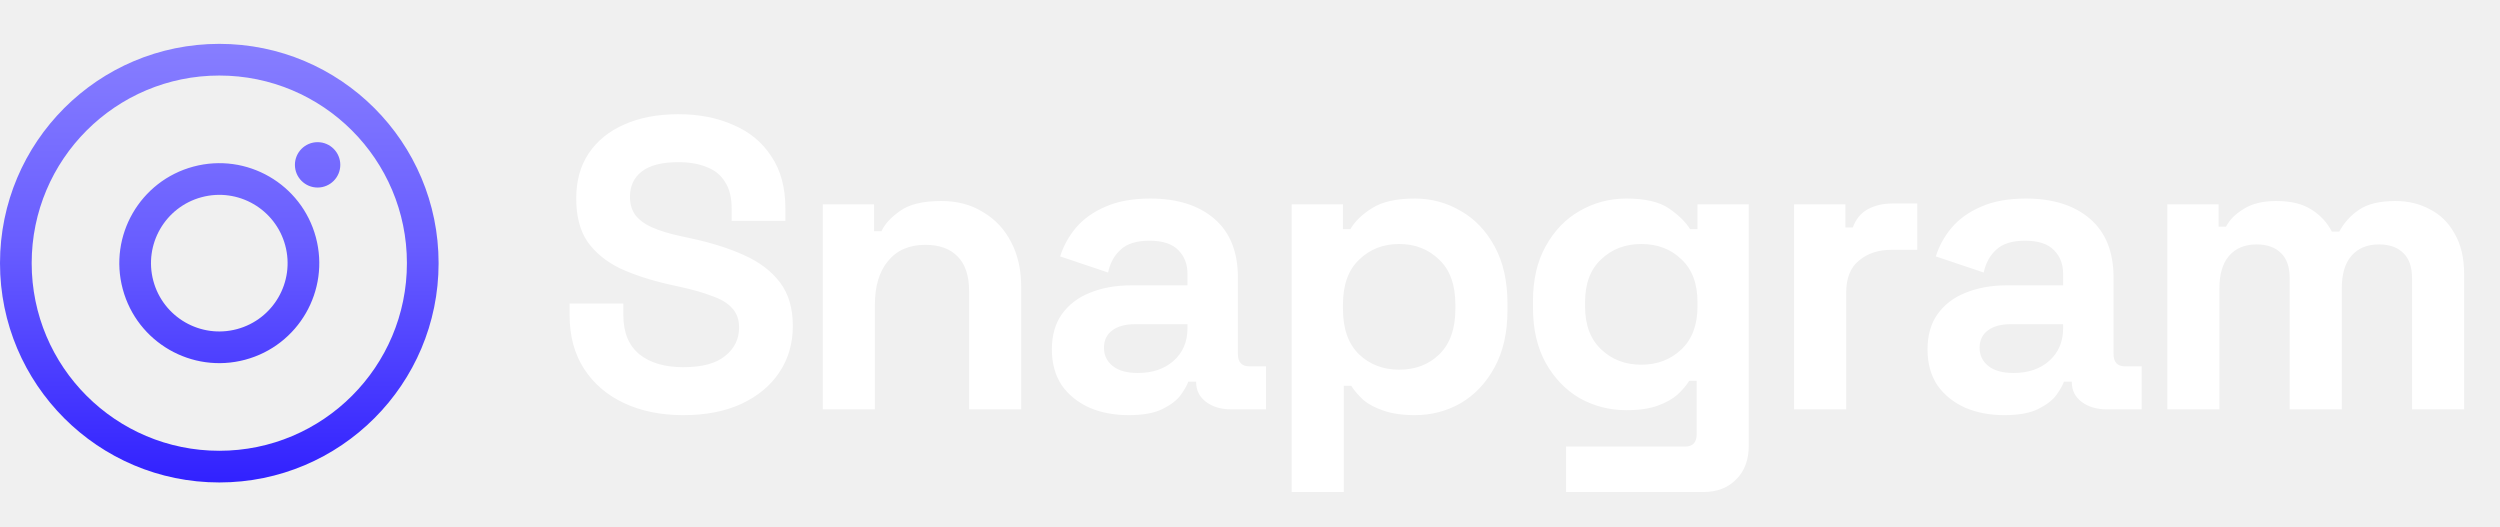
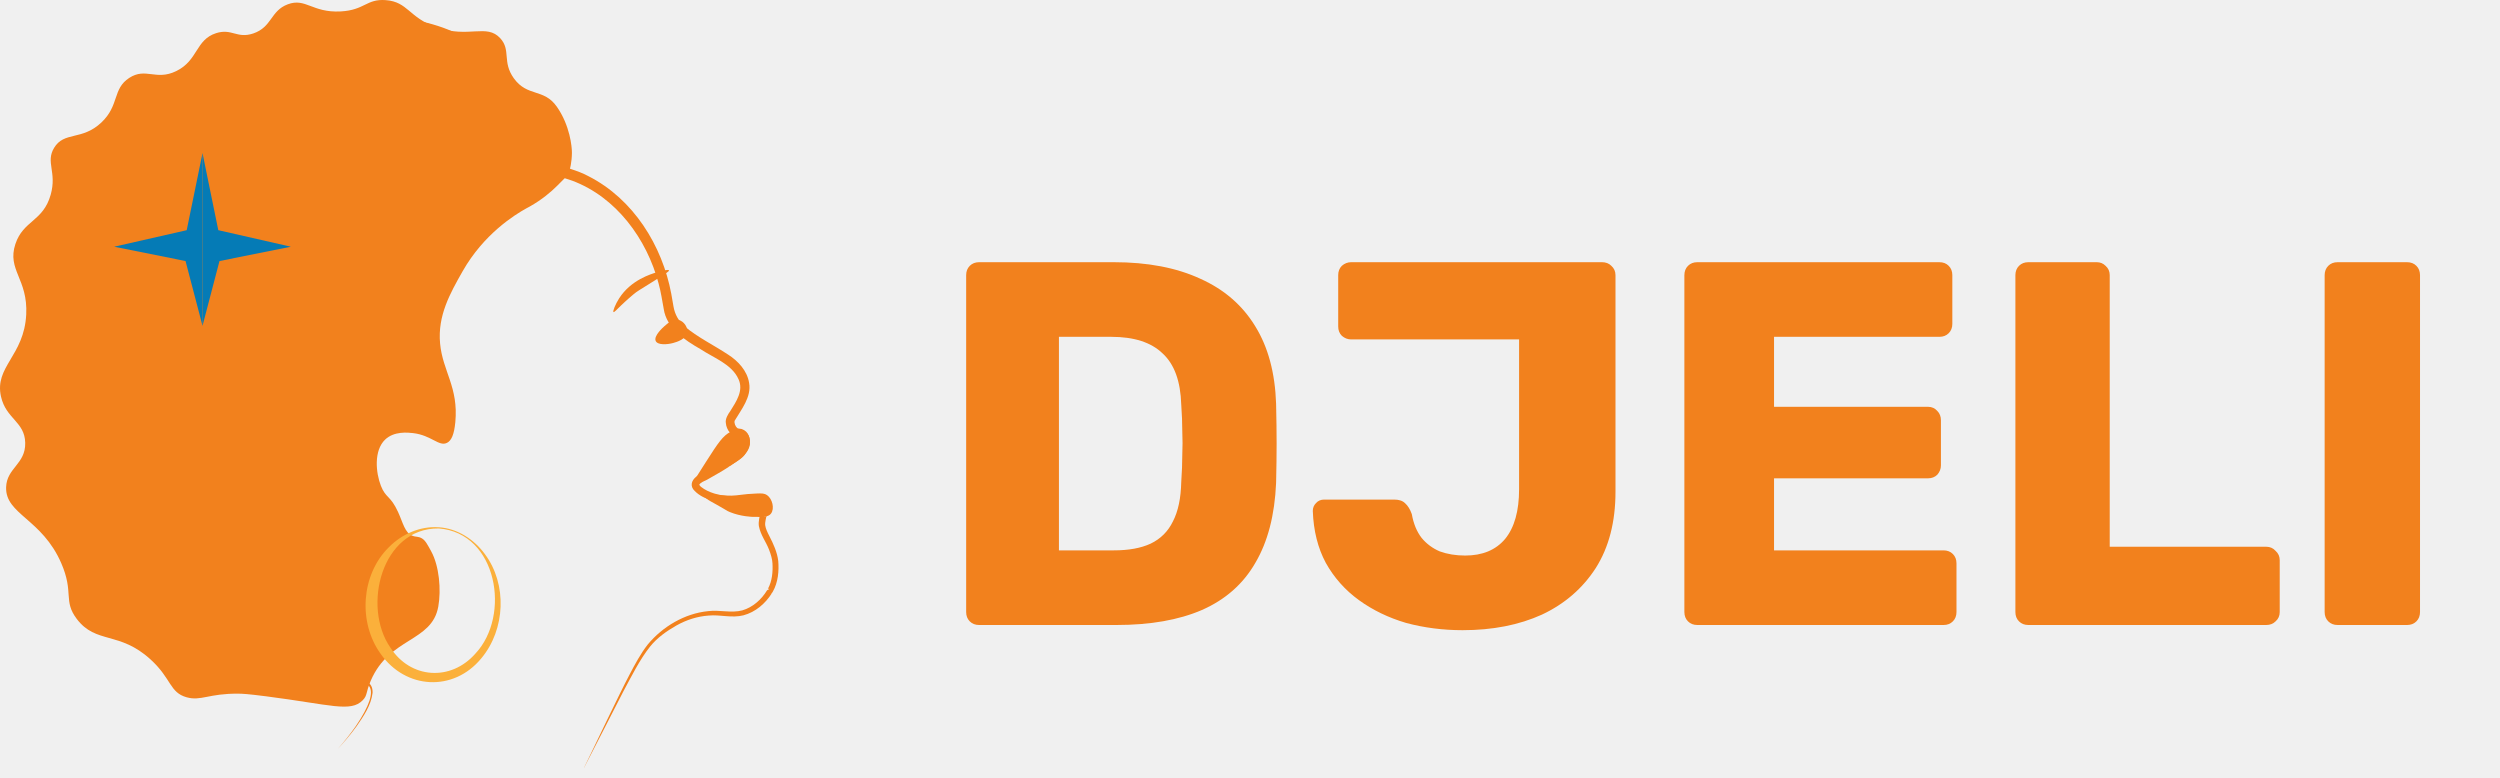
- <svg xmlns="http://www.w3.org/2000/svg" width="171" height="36" viewBox="0 0 171 36" fill="none">
-   <path fill-rule="evenodd" clip-rule="evenodd" d="M27.833 18C27.833 25.088 22.088 30.833 15 30.833C7.912 30.833 2.167 25.088 2.167 18C2.167 10.912 7.912 5.167 15 5.167C22.088 5.167 27.833 10.912 27.833 18ZM30 18C30 26.284 23.284 33 15 33C6.716 33 0 26.284 0 18C0 9.716 6.716 3 15 3C23.284 3 30 9.716 30 18ZM23.276 11.276C23.276 12.133 22.581 12.828 21.724 12.828C20.867 12.828 20.172 12.133 20.172 11.276C20.172 10.419 20.867 9.724 21.724 9.724C22.581 9.724 23.276 10.419 23.276 11.276ZM10.488 19.209C11.156 21.701 13.717 23.18 16.209 22.512C18.701 21.844 20.18 19.283 19.512 16.791C18.844 14.299 16.283 12.82 13.791 13.488C11.299 14.156 9.82 16.717 10.488 19.209ZM8.395 19.77C9.372 23.418 13.122 25.582 16.77 24.605C20.417 23.627 22.582 19.878 21.605 16.23C20.627 12.582 16.878 10.418 13.23 11.395C9.582 12.373 7.418 16.122 8.395 19.77Z" fill="url(#paint0_linear_120_1360)" />
-   <path d="M46.737 28.396C45.21 28.396 43.862 28.122 42.694 27.576C41.525 27.029 40.611 26.247 39.951 25.229C39.291 24.211 38.961 22.986 38.961 21.553V20.762H42.637V21.553C42.637 22.741 43.005 23.636 43.74 24.239C44.475 24.824 45.474 25.116 46.737 25.116C48.019 25.116 48.971 24.861 49.593 24.352C50.234 23.844 50.554 23.193 50.554 22.402C50.554 21.855 50.394 21.412 50.073 21.073C49.772 20.733 49.319 20.46 48.716 20.253C48.132 20.026 47.416 19.819 46.567 19.631L45.917 19.489C44.56 19.188 43.391 18.811 42.411 18.358C41.45 17.887 40.705 17.274 40.177 16.52C39.668 15.766 39.414 14.786 39.414 13.58C39.414 12.373 39.697 11.346 40.262 10.498C40.846 9.631 41.657 8.971 42.694 8.519C43.749 8.047 44.984 7.812 46.398 7.812C47.811 7.812 49.065 8.057 50.158 8.547C51.27 9.018 52.137 9.734 52.76 10.696C53.4 11.638 53.721 12.826 53.721 14.258V15.107H50.045V14.258C50.045 13.504 49.894 12.901 49.593 12.449C49.31 11.978 48.895 11.638 48.349 11.431C47.802 11.205 47.152 11.092 46.398 11.092C45.267 11.092 44.428 11.308 43.881 11.742C43.353 12.157 43.09 12.732 43.09 13.467C43.09 13.957 43.212 14.371 43.457 14.711C43.721 15.05 44.107 15.333 44.616 15.559C45.125 15.785 45.776 15.983 46.567 16.153L47.218 16.294C48.631 16.596 49.857 16.982 50.893 17.453C51.949 17.925 52.769 18.547 53.353 19.32C53.938 20.093 54.23 21.082 54.23 22.288C54.23 23.495 53.919 24.56 53.297 25.483C52.694 26.388 51.826 27.105 50.695 27.632C49.583 28.141 48.264 28.396 46.737 28.396ZM56.278 28V13.976H59.784V15.813H60.293C60.519 15.323 60.944 14.862 61.566 14.428C62.188 13.976 63.13 13.749 64.393 13.749C65.486 13.749 66.438 14.004 67.249 14.513C68.078 15.003 68.719 15.691 69.171 16.577C69.624 17.444 69.85 18.462 69.85 19.631V28H66.287V19.913C66.287 18.858 66.024 18.066 65.496 17.538C64.987 17.011 64.252 16.747 63.29 16.747C62.197 16.747 61.349 17.114 60.746 17.849C60.142 18.566 59.841 19.574 59.841 20.875V28H56.278ZM77.208 28.396C76.209 28.396 75.313 28.226 74.521 27.887C73.73 27.529 73.098 27.02 72.627 26.36C72.175 25.681 71.948 24.861 71.948 23.9C71.948 22.939 72.175 22.138 72.627 21.497C73.098 20.837 73.739 20.347 74.55 20.026C75.379 19.687 76.322 19.517 77.377 19.517H81.223V18.726C81.223 18.066 81.015 17.529 80.601 17.114C80.186 16.681 79.526 16.464 78.621 16.464C77.735 16.464 77.076 16.671 76.642 17.086C76.209 17.482 75.926 18 75.794 18.641L72.514 17.538C72.74 16.822 73.098 16.172 73.588 15.587C74.097 14.984 74.766 14.503 75.596 14.145C76.444 13.768 77.472 13.58 78.678 13.58C80.525 13.58 81.986 14.042 83.061 14.965C84.135 15.889 84.672 17.227 84.672 18.98V24.211C84.672 24.777 84.936 25.059 85.464 25.059H86.595V28H84.22C83.522 28 82.947 27.83 82.495 27.491C82.043 27.152 81.816 26.699 81.816 26.134V26.106H81.279C81.204 26.332 81.034 26.633 80.77 27.01C80.506 27.369 80.092 27.689 79.526 27.972C78.961 28.255 78.188 28.396 77.208 28.396ZM77.83 25.512C78.829 25.512 79.639 25.238 80.261 24.692C80.902 24.126 81.223 23.382 81.223 22.458V22.175H77.632C76.972 22.175 76.454 22.317 76.077 22.599C75.7 22.882 75.511 23.278 75.511 23.787C75.511 24.296 75.709 24.711 76.105 25.031C76.501 25.352 77.076 25.512 77.83 25.512ZM88.351 33.655V13.976H91.858V15.672H92.366C92.687 15.126 93.186 14.645 93.865 14.23C94.544 13.797 95.514 13.58 96.777 13.58C97.908 13.58 98.954 13.863 99.916 14.428C100.877 14.975 101.65 15.785 102.234 16.86C102.819 17.934 103.111 19.235 103.111 20.762V21.214C103.111 22.741 102.819 24.041 102.234 25.116C101.65 26.19 100.877 27.01 99.916 27.576C98.954 28.122 97.908 28.396 96.777 28.396C95.929 28.396 95.213 28.292 94.628 28.085C94.063 27.896 93.601 27.651 93.243 27.35C92.904 27.029 92.63 26.709 92.423 26.388H91.914V33.655H88.351ZM95.703 25.286C96.815 25.286 97.729 24.937 98.445 24.239C99.181 23.523 99.548 22.486 99.548 21.129V20.846C99.548 19.489 99.181 18.462 98.445 17.765C97.71 17.048 96.796 16.69 95.703 16.69C94.61 16.69 93.695 17.048 92.96 17.765C92.225 18.462 91.858 19.489 91.858 20.846V21.129C91.858 22.486 92.225 23.523 92.96 24.239C93.695 24.937 94.61 25.286 95.703 25.286ZM104.855 21.044V20.592C104.855 19.122 105.148 17.868 105.732 16.831C106.316 15.776 107.089 14.975 108.05 14.428C109.031 13.863 110.096 13.58 111.245 13.58C112.527 13.58 113.498 13.806 114.158 14.258C114.818 14.711 115.298 15.182 115.6 15.672H116.109V13.976H119.615V30.488C119.615 31.45 119.332 32.213 118.767 32.779C118.201 33.363 117.447 33.655 116.505 33.655H107.117V30.545H115.26C115.788 30.545 116.052 30.262 116.052 29.697V26.049H115.543C115.355 26.351 115.091 26.662 114.752 26.982C114.412 27.284 113.96 27.538 113.394 27.745C112.829 27.953 112.113 28.056 111.245 28.056C110.096 28.056 109.031 27.783 108.05 27.237C107.089 26.671 106.316 25.87 105.732 24.833C105.148 23.778 104.855 22.515 104.855 21.044ZM112.263 24.946C113.357 24.946 114.271 24.598 115.006 23.9C115.741 23.203 116.109 22.223 116.109 20.96V20.677C116.109 19.395 115.741 18.415 115.006 17.736C114.29 17.039 113.376 16.69 112.263 16.69C111.17 16.69 110.256 17.039 109.521 17.736C108.786 18.415 108.418 19.395 108.418 20.677V20.96C108.418 22.223 108.786 23.203 109.521 23.9C110.256 24.598 111.17 24.946 112.263 24.946ZM122.716 28V13.976H126.223V15.559H126.731C126.939 14.993 127.278 14.579 127.749 14.315C128.239 14.051 128.805 13.919 129.446 13.919H131.142V17.086H129.389C128.485 17.086 127.74 17.331 127.156 17.821C126.571 18.292 126.279 19.027 126.279 20.026V28H122.716ZM137.102 28.396C136.103 28.396 135.207 28.226 134.416 27.887C133.624 27.529 132.992 27.02 132.521 26.36C132.069 25.681 131.843 24.861 131.843 23.9C131.843 22.939 132.069 22.138 132.521 21.497C132.992 20.837 133.633 20.347 134.444 20.026C135.273 19.687 136.216 19.517 137.271 19.517H141.117V18.726C141.117 18.066 140.909 17.529 140.495 17.114C140.08 16.681 139.42 16.464 138.515 16.464C137.63 16.464 136.97 16.671 136.536 17.086C136.103 17.482 135.82 18 135.688 18.641L132.408 17.538C132.634 16.822 132.992 16.172 133.483 15.587C133.992 14.984 134.661 14.503 135.49 14.145C136.338 13.768 137.366 13.58 138.572 13.58C140.419 13.58 141.88 14.042 142.955 14.965C144.029 15.889 144.566 17.227 144.566 18.98V24.211C144.566 24.777 144.83 25.059 145.358 25.059H146.489V28H144.114C143.416 28 142.842 27.83 142.389 27.491C141.937 27.152 141.711 26.699 141.711 26.134V26.106H141.173C141.098 26.332 140.928 26.633 140.664 27.01C140.4 27.369 139.986 27.689 139.42 27.972C138.855 28.255 138.082 28.396 137.102 28.396ZM137.724 25.512C138.723 25.512 139.533 25.238 140.155 24.692C140.796 24.126 141.117 23.382 141.117 22.458V22.175H137.526C136.866 22.175 136.348 22.317 135.971 22.599C135.594 22.882 135.405 23.278 135.405 23.787C135.405 24.296 135.603 24.711 135.999 25.031C136.395 25.352 136.97 25.512 137.724 25.512ZM148.246 28V13.976H151.752V15.502H152.261C152.506 15.031 152.911 14.626 153.476 14.287C154.042 13.928 154.787 13.749 155.71 13.749C156.709 13.749 157.51 13.947 158.114 14.343C158.717 14.72 159.179 15.22 159.499 15.842H160.008C160.328 15.239 160.781 14.739 161.365 14.343C161.949 13.947 162.779 13.749 163.853 13.749C164.72 13.749 165.503 13.938 166.2 14.315C166.916 14.673 167.482 15.229 167.897 15.983C168.33 16.718 168.547 17.651 168.547 18.782V28H164.984V19.037C164.984 18.264 164.786 17.689 164.391 17.312C163.995 16.916 163.439 16.718 162.722 16.718C161.912 16.718 161.28 16.982 160.828 17.51C160.394 18.019 160.178 18.754 160.178 19.715V28H156.615V19.037C156.615 18.264 156.417 17.689 156.021 17.312C155.625 16.916 155.069 16.718 154.353 16.718C153.542 16.718 152.911 16.982 152.459 17.51C152.025 18.019 151.808 18.754 151.808 19.715V28H148.246Z" fill="white" />
-   <defs>
-     <linearGradient id="paint0_linear_120_1360" x1="15" y1="3" x2="15" y2="33" gradientUnits="userSpaceOnUse">
-       <stop stop-color="#877EFF" />
-       <stop offset="0.461" stop-color="#685DFF" />
-       <stop offset="1" stop-color="#3121FF" />
-     </linearGradient>
-   </defs>
+ <svg xmlns="http://www.w3.org/2000/svg" width="164" height="51" viewBox="0 0 164 51" fill="none">
+   <path d="M64.23 41C63.981 41 63.777 40.921 63.618 40.762C63.459 40.603 63.38 40.399 63.38 40.15V18.05C63.38 17.801 63.459 17.597 63.618 17.438C63.777 17.279 63.981 17.2 64.23 17.2H73.07C75.291 17.2 77.184 17.563 78.748 18.288C80.312 18.991 81.513 20.033 82.352 21.416C83.191 22.776 83.644 24.465 83.712 26.482C83.735 27.479 83.746 28.352 83.746 29.1C83.746 29.848 83.735 30.709 83.712 31.684C83.621 33.792 83.168 35.537 82.352 36.92C81.559 38.303 80.391 39.334 78.85 40.014C77.331 40.671 75.461 41 73.24 41H64.23ZM69.466 36.104H73.07C74.045 36.104 74.849 35.957 75.484 35.662C76.141 35.345 76.629 34.857 76.946 34.2C77.286 33.543 77.467 32.681 77.49 31.616C77.535 30.959 77.558 30.369 77.558 29.848C77.581 29.327 77.581 28.805 77.558 28.284C77.558 27.763 77.535 27.185 77.49 26.55C77.445 25.009 77.037 23.887 76.266 23.184C75.518 22.459 74.396 22.096 72.9 22.096H69.466V36.104ZM95.946 41.34C94.654 41.34 93.419 41.181 92.24 40.864C91.084 40.524 90.053 40.025 89.146 39.368C88.239 38.711 87.514 37.895 86.97 36.92C86.449 35.945 86.165 34.812 86.12 33.52C86.12 33.316 86.188 33.146 86.324 33.01C86.46 32.851 86.641 32.772 86.868 32.772H91.458C91.775 32.772 92.013 32.851 92.172 33.01C92.353 33.169 92.501 33.407 92.614 33.724C92.727 34.359 92.943 34.88 93.26 35.288C93.577 35.673 93.974 35.968 94.45 36.172C94.949 36.353 95.504 36.444 96.116 36.444C97.249 36.444 98.122 36.081 98.734 35.356C99.346 34.608 99.652 33.52 99.652 32.092V22.266H88.636C88.409 22.266 88.205 22.187 88.024 22.028C87.865 21.869 87.786 21.665 87.786 21.416V18.05C87.786 17.801 87.865 17.597 88.024 17.438C88.205 17.279 88.409 17.2 88.636 17.2H105.092C105.341 17.2 105.545 17.279 105.704 17.438C105.885 17.597 105.976 17.801 105.976 18.05V32.262C105.976 34.234 105.545 35.9 104.684 37.26C103.823 38.597 102.644 39.617 101.148 40.32C99.652 41 97.918 41.34 95.946 41.34ZM111.345 41C111.096 41 110.892 40.921 110.733 40.762C110.575 40.603 110.495 40.399 110.495 40.15V18.05C110.495 17.801 110.575 17.597 110.733 17.438C110.892 17.279 111.096 17.2 111.345 17.2H127.223C127.473 17.2 127.677 17.279 127.835 17.438C127.994 17.597 128.073 17.801 128.073 18.05V21.246C128.073 21.495 127.994 21.699 127.835 21.858C127.677 22.017 127.473 22.096 127.223 22.096H116.377V26.686H126.475C126.725 26.686 126.929 26.777 127.087 26.958C127.246 27.117 127.325 27.321 127.325 27.57V30.528C127.325 30.755 127.246 30.959 127.087 31.14C126.929 31.299 126.725 31.378 126.475 31.378H116.377V36.104H127.495C127.745 36.104 127.949 36.183 128.107 36.342C128.266 36.501 128.345 36.705 128.345 36.954V40.15C128.345 40.399 128.266 40.603 128.107 40.762C127.949 40.921 127.745 41 127.495 41H111.345ZM133.06 41C132.811 41 132.607 40.921 132.448 40.762C132.289 40.603 132.21 40.399 132.21 40.15V18.05C132.21 17.801 132.289 17.597 132.448 17.438C132.607 17.279 132.811 17.2 133.06 17.2H137.548C137.775 17.2 137.967 17.279 138.126 17.438C138.307 17.597 138.398 17.801 138.398 18.05V35.866H148.666C148.915 35.866 149.119 35.957 149.278 36.138C149.459 36.297 149.55 36.501 149.55 36.75V40.15C149.55 40.399 149.459 40.603 149.278 40.762C149.119 40.921 148.915 41 148.666 41H133.06ZM153.347 41C153.098 41 152.894 40.921 152.735 40.762C152.577 40.603 152.497 40.399 152.497 40.15V18.05C152.497 17.801 152.577 17.597 152.735 17.438C152.894 17.279 153.098 17.2 153.347 17.2H157.903C158.153 17.2 158.357 17.279 158.515 17.438C158.674 17.597 158.753 17.801 158.753 18.05V40.15C158.753 40.399 158.674 40.603 158.515 40.762C158.357 40.921 158.153 41 157.903 41H153.347Z" fill="#F2811D" />
+   <path d="M38.31 50.364C39.04 48.886 40.568 45.637 41.307 44.236C41.662 43.565 42.017 42.889 42.492 42.279C43.473 41.1 44.914 40.244 46.457 40.09C47.199 39.996 47.981 40.232 48.692 40.041C49.373 39.845 49.951 39.335 50.321 38.722L50.475 38.636C50.45 38.617 50.407 38.615 50.385 38.628C50.375 38.63 50.363 38.651 50.369 38.639L50.383 38.613C50.653 38.111 50.706 37.514 50.674 36.951C50.664 36.708 50.574 36.376 50.457 36.079C50.254 35.535 49.9 35.119 49.781 34.507C49.76 34.354 49.775 34.178 49.802 34.03C49.829 33.881 49.857 33.723 49.915 33.582V33.576H49.919C49.919 33.578 49.915 33.578 49.938 33.543C49.972 33.486 50.061 33.446 50.114 33.449L49.923 33.57L50.07 33.196C50.082 33.166 50.097 33.131 50.105 33.106C50.108 33.093 50.108 33.091 50.11 33.081C50.11 33.087 50.11 33.089 50.11 33.087C50.105 33.045 50.07 32.968 50.03 32.928C49.986 32.876 49.986 32.884 49.894 32.865C49.206 32.832 48.541 33.045 47.797 33.008C46.998 32.945 46.007 32.755 45.47 32.09C45.242 31.759 45.457 31.401 45.742 31.228C46.327 30.908 46.915 30.576 47.525 30.178C47.594 30.13 47.672 30.07 47.759 30.074L47.607 30.122C47.839 29.955 48.071 29.792 48.272 29.62C48.571 29.357 48.736 29.139 48.61 28.803C48.577 28.713 48.523 28.675 48.512 28.677C48.012 28.688 47.65 28.211 47.615 27.747C47.563 27.479 47.776 27.144 47.899 26.979C48.295 26.346 48.796 25.626 48.445 24.872C48.01 23.889 46.816 23.477 45.942 22.898C44.93 22.316 43.72 21.534 43.538 20.252C43.433 19.675 43.354 19.142 43.201 18.586C42.425 15.671 40.424 12.934 37.543 11.855C36.717 11.565 35.78 11.36 35.109 10.737C33.798 9.524 32.995 7.861 32.357 6.222C32.232 5.906 31.931 4.993 31.751 4.669C30.618 2.799 28.123 2.197 26.076 1.913C22.779 1.536 19.226 2.019 16.514 4.041C14.685 5.365 13.123 7.056 11.548 8.683C10.758 9.513 9.961 10.335 9.196 11.178C4.547 16.089 1.783 22.977 2.699 29.762C3.563 36.702 8.006 42.638 14.728 44.842C16.361 45.394 18.087 45.353 19.784 45.225C20.343 45.191 20.943 45.137 21.501 45.062C22.116 44.842 24.497 43.981 24.441 45.449C24.343 46.275 23.845 46.988 23.387 47.65C23.004 48.177 22.582 48.675 22.139 49.152C22.57 48.665 22.979 48.157 23.349 47.623C25.125 44.997 24.493 44.1 21.534 45.233L21.503 45.239C21.503 45.239 21.503 45.239 21.489 45.242L21.463 45.246L21.409 45.254C20.309 45.409 19.192 45.488 18.082 45.545C14.569 45.719 11.262 43.968 8.573 41.844C4.087 38.086 1.783 32.154 1.934 26.362C1.999 22.862 3.055 19.454 4.637 16.351C6.227 13.231 8.644 10.689 11.034 8.192C14.546 4.52 17.252 1.488 22.661 1.093C25.748 0.836 30.666 1.367 32.397 4.317C32.633 4.769 32.857 5.48 33.039 5.963C33.236 6.492 33.455 7.01 33.7 7.51C34.321 8.679 35.009 9.98 36.211 10.632C36.97 10.986 37.861 11.148 38.611 11.562C41.543 13.055 43.446 16.102 44.037 19.28L44.184 20.123C44.276 20.642 44.525 21.068 44.913 21.411C45.752 22.12 46.808 22.632 47.751 23.253C48.407 23.669 49.014 24.311 49.142 25.118C49.307 26.045 48.621 26.873 48.194 27.6C48.148 27.749 48.248 27.981 48.355 28.069C48.43 28.121 48.378 28.096 48.654 28.142C49.129 28.309 49.221 28.75 49.192 29.171C49.066 29.848 48.403 30.191 47.914 30.559L47.763 30.607C47.812 30.611 47.872 30.588 47.906 30.565L47.901 30.569C47.418 30.883 46.889 31.184 46.386 31.468C46.21 31.556 45.972 31.638 45.873 31.793C45.861 31.772 45.9 31.868 45.986 31.937C46.492 32.334 47.178 32.497 47.82 32.545C48.349 32.57 48.901 32.468 49.486 32.424C49.773 32.41 50.158 32.376 50.371 32.652C50.486 32.794 50.57 32.972 50.544 33.169C50.521 33.307 50.358 33.637 50.31 33.773L50.118 33.894C50.176 33.906 50.298 33.829 50.312 33.771C50.268 33.881 50.246 34.001 50.224 34.116C50.206 34.235 50.181 34.35 50.199 34.467C50.229 34.688 50.348 34.929 50.473 35.174C50.733 35.675 50.984 36.223 51.053 36.798C51.109 37.453 51.042 38.208 50.699 38.808C50.664 38.891 50.557 38.99 50.475 39.011L50.628 38.927C50.204 39.594 49.562 40.152 48.773 40.364C47.998 40.562 47.243 40.305 46.478 40.382C45.744 40.434 45.026 40.665 44.378 41.03C43.734 41.396 43.113 41.833 42.645 42.415C41.95 43.293 41.444 44.334 40.909 45.323C40.545 46.057 38.71 49.585 38.31 50.375" fill="#F2811D" />
+   <path d="M40.619 19.567C41.388 18.367 42.703 17.976 43.115 17.852C43.377 17.773 43.851 17.654 43.885 17.737C43.908 17.792 43.722 17.917 42.942 18.406C41.869 19.078 41.804 19.103 41.57 19.297C41.146 19.648 40.753 20.027 40.753 20.027C40.439 20.33 40.291 20.501 40.245 20.472C40.18 20.43 40.366 19.962 40.617 19.569L40.619 19.567Z" fill="#F2811D" />
+   <path d="M45.081 21.775C45.032 22.252 44.397 22.433 44.167 22.498C43.797 22.603 43.155 22.655 43.017 22.373C42.854 22.042 43.508 21.467 43.573 21.409C43.841 21.173 44.169 20.884 44.543 20.995C44.863 21.089 45.116 21.448 45.081 21.773V21.775Z" fill="#F2811D" />
+   <path d="M48.619 28.206C48.424 28.152 48.207 28.179 47.931 28.322C47.425 28.585 47.119 29.034 46.337 30.26C46.036 30.73 45.141 32.144 45.44 31.673C45.549 31.454 46.005 31.295 46.871 30.971C47.575 30.707 47.971 30.505 48.334 30.272C48.631 30.078 48.744 29.967 48.83 29.86C48.865 29.816 49.39 29.129 49.106 28.583C48.962 28.305 48.652 28.215 48.621 28.207" fill="#F2811D" />
+   <path d="M46.348 32.334C46.348 32.334 47.174 32.531 47.995 32.514C48.516 32.502 48.677 32.412 49.639 32.374C49.974 32.361 50.149 32.363 50.316 32.478C50.661 32.717 50.831 33.353 50.576 33.693C50.402 33.925 50.061 33.917 49.375 33.906C49.375 33.906 48.608 33.892 47.882 33.593C47.797 33.559 47.722 33.52 47.722 33.52C47.659 33.488 47.605 33.451 47.483 33.377C47.272 33.25 46.755 32.962 46.615 32.886C45.913 32.495 45.388 31.663 45.438 31.617L46.348 32.334Z" fill="#F2811D" />
+   <path d="M37.292 11.443C37.398 11.109 37.514 10.617 37.518 10.017C37.522 9.651 37.394 8.228 36.523 6.992C35.672 5.783 34.599 6.373 33.708 5.137C32.928 4.052 33.532 3.291 32.819 2.511C31.914 1.522 30.755 2.536 28.616 1.785C26.806 1.148 26.77 0.117 25.3 0.008C24.035 -0.086 23.927 0.667 22.344 0.75C20.487 0.848 20.052 -0.157 18.879 0.282C17.735 0.71 17.852 1.777 16.612 2.195C15.544 2.555 15.214 1.846 14.181 2.174C12.819 2.607 13.005 3.962 11.558 4.665C10.226 5.313 9.57 4.403 8.479 5.11C7.368 5.831 7.843 6.908 6.651 8.035C5.378 9.24 4.211 8.6 3.548 9.7C2.975 10.651 3.745 11.291 3.324 12.778C2.827 14.536 1.526 14.452 1.01 16.008C0.447 17.71 1.84 18.295 1.72 20.635C1.58 23.352 -0.379 24.054 0.066 26.018C0.399 27.489 1.624 27.659 1.654 29.047C1.685 30.452 0.437 30.691 0.401 31.968C0.349 33.746 2.751 34.022 4.02 36.949C4.861 38.889 4.131 39.408 5.039 40.606C6.3 42.266 7.83 41.39 9.881 43.264C11.261 44.526 11.117 45.424 12.24 45.741C13.183 46.007 13.687 45.486 15.634 45.505C15.897 45.507 16.232 45.52 17.463 45.679C21.706 46.224 22.998 46.749 23.795 45.936C24.115 45.61 23.983 45.447 24.322 44.654C25.547 41.796 28.326 42.132 28.75 39.801C28.953 38.682 28.809 37.125 28.292 36.179C28.048 35.736 27.912 35.458 27.684 35.322C27.427 35.169 27.293 35.243 27.053 35.145C26.551 34.94 26.454 34.333 26.112 33.585C25.61 32.491 25.309 32.688 24.991 31.88C24.65 31.013 24.514 29.561 25.261 28.84C25.85 28.273 26.762 28.372 27.103 28.412C28.303 28.554 28.798 29.315 29.323 29.051C29.612 28.905 29.792 28.508 29.869 27.696C30.087 25.398 29.041 24.364 28.87 22.538C28.7 20.698 29.528 19.243 30.346 17.798C31.726 15.366 33.735 14.109 34.521 13.672C34.549 13.656 34.63 13.616 34.743 13.553C35.55 13.101 36.14 12.595 36.547 12.19" fill="#F2811D" />
+   <path d="M28.786 34.588C29.999 34.666 31.096 35.376 31.805 36.345C33.284 38.323 33.163 41.294 31.567 43.195C29.744 45.401 26.618 45.225 24.978 42.902C23.479 40.83 23.686 37.708 25.495 35.912C26.352 35.038 27.563 34.498 28.786 34.59M28.782 34.666C25.026 34.63 23.751 39.791 25.602 42.471C26.923 44.541 29.579 44.711 31.191 42.87C33.524 40.382 32.629 34.96 28.782 34.666Z" fill="#FBB03B" />
+   <path d="M13.285 10.045L12.248 15.1L7.491 16.184L12.171 17.125L13.285 21.373V10.045Z" fill="#057BB6" />
+   <path d="M13.285 10.046L14.32 15.1L19.079 16.184L14.398 17.125L13.285 21.373V10.046Z" fill="#057BB6" />
</svg>
